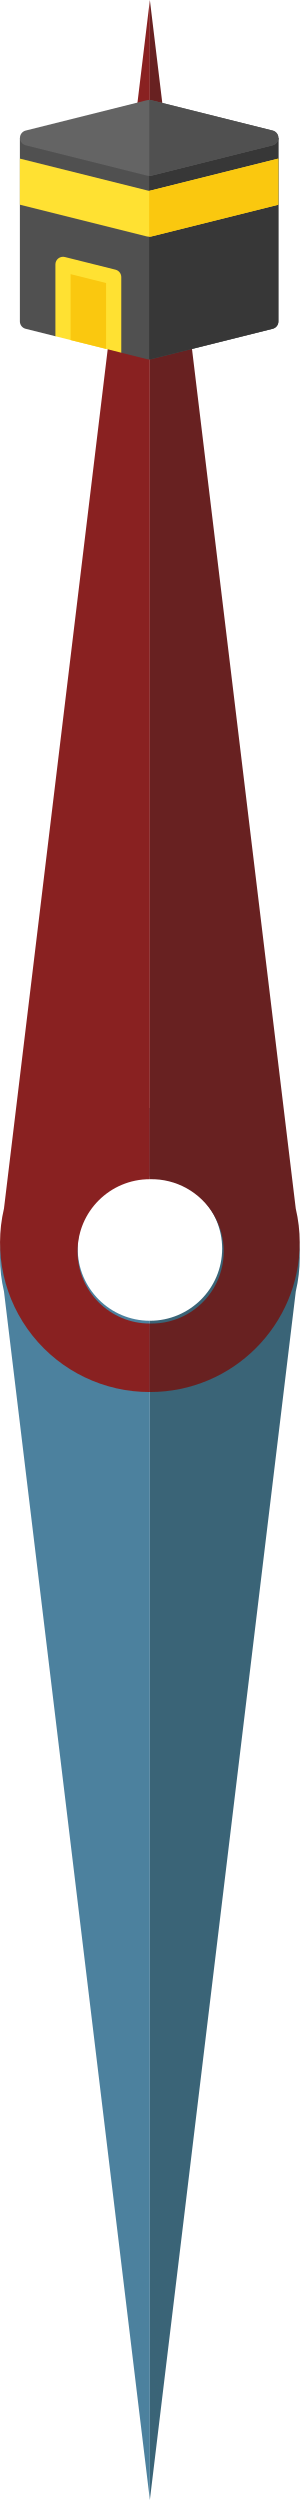
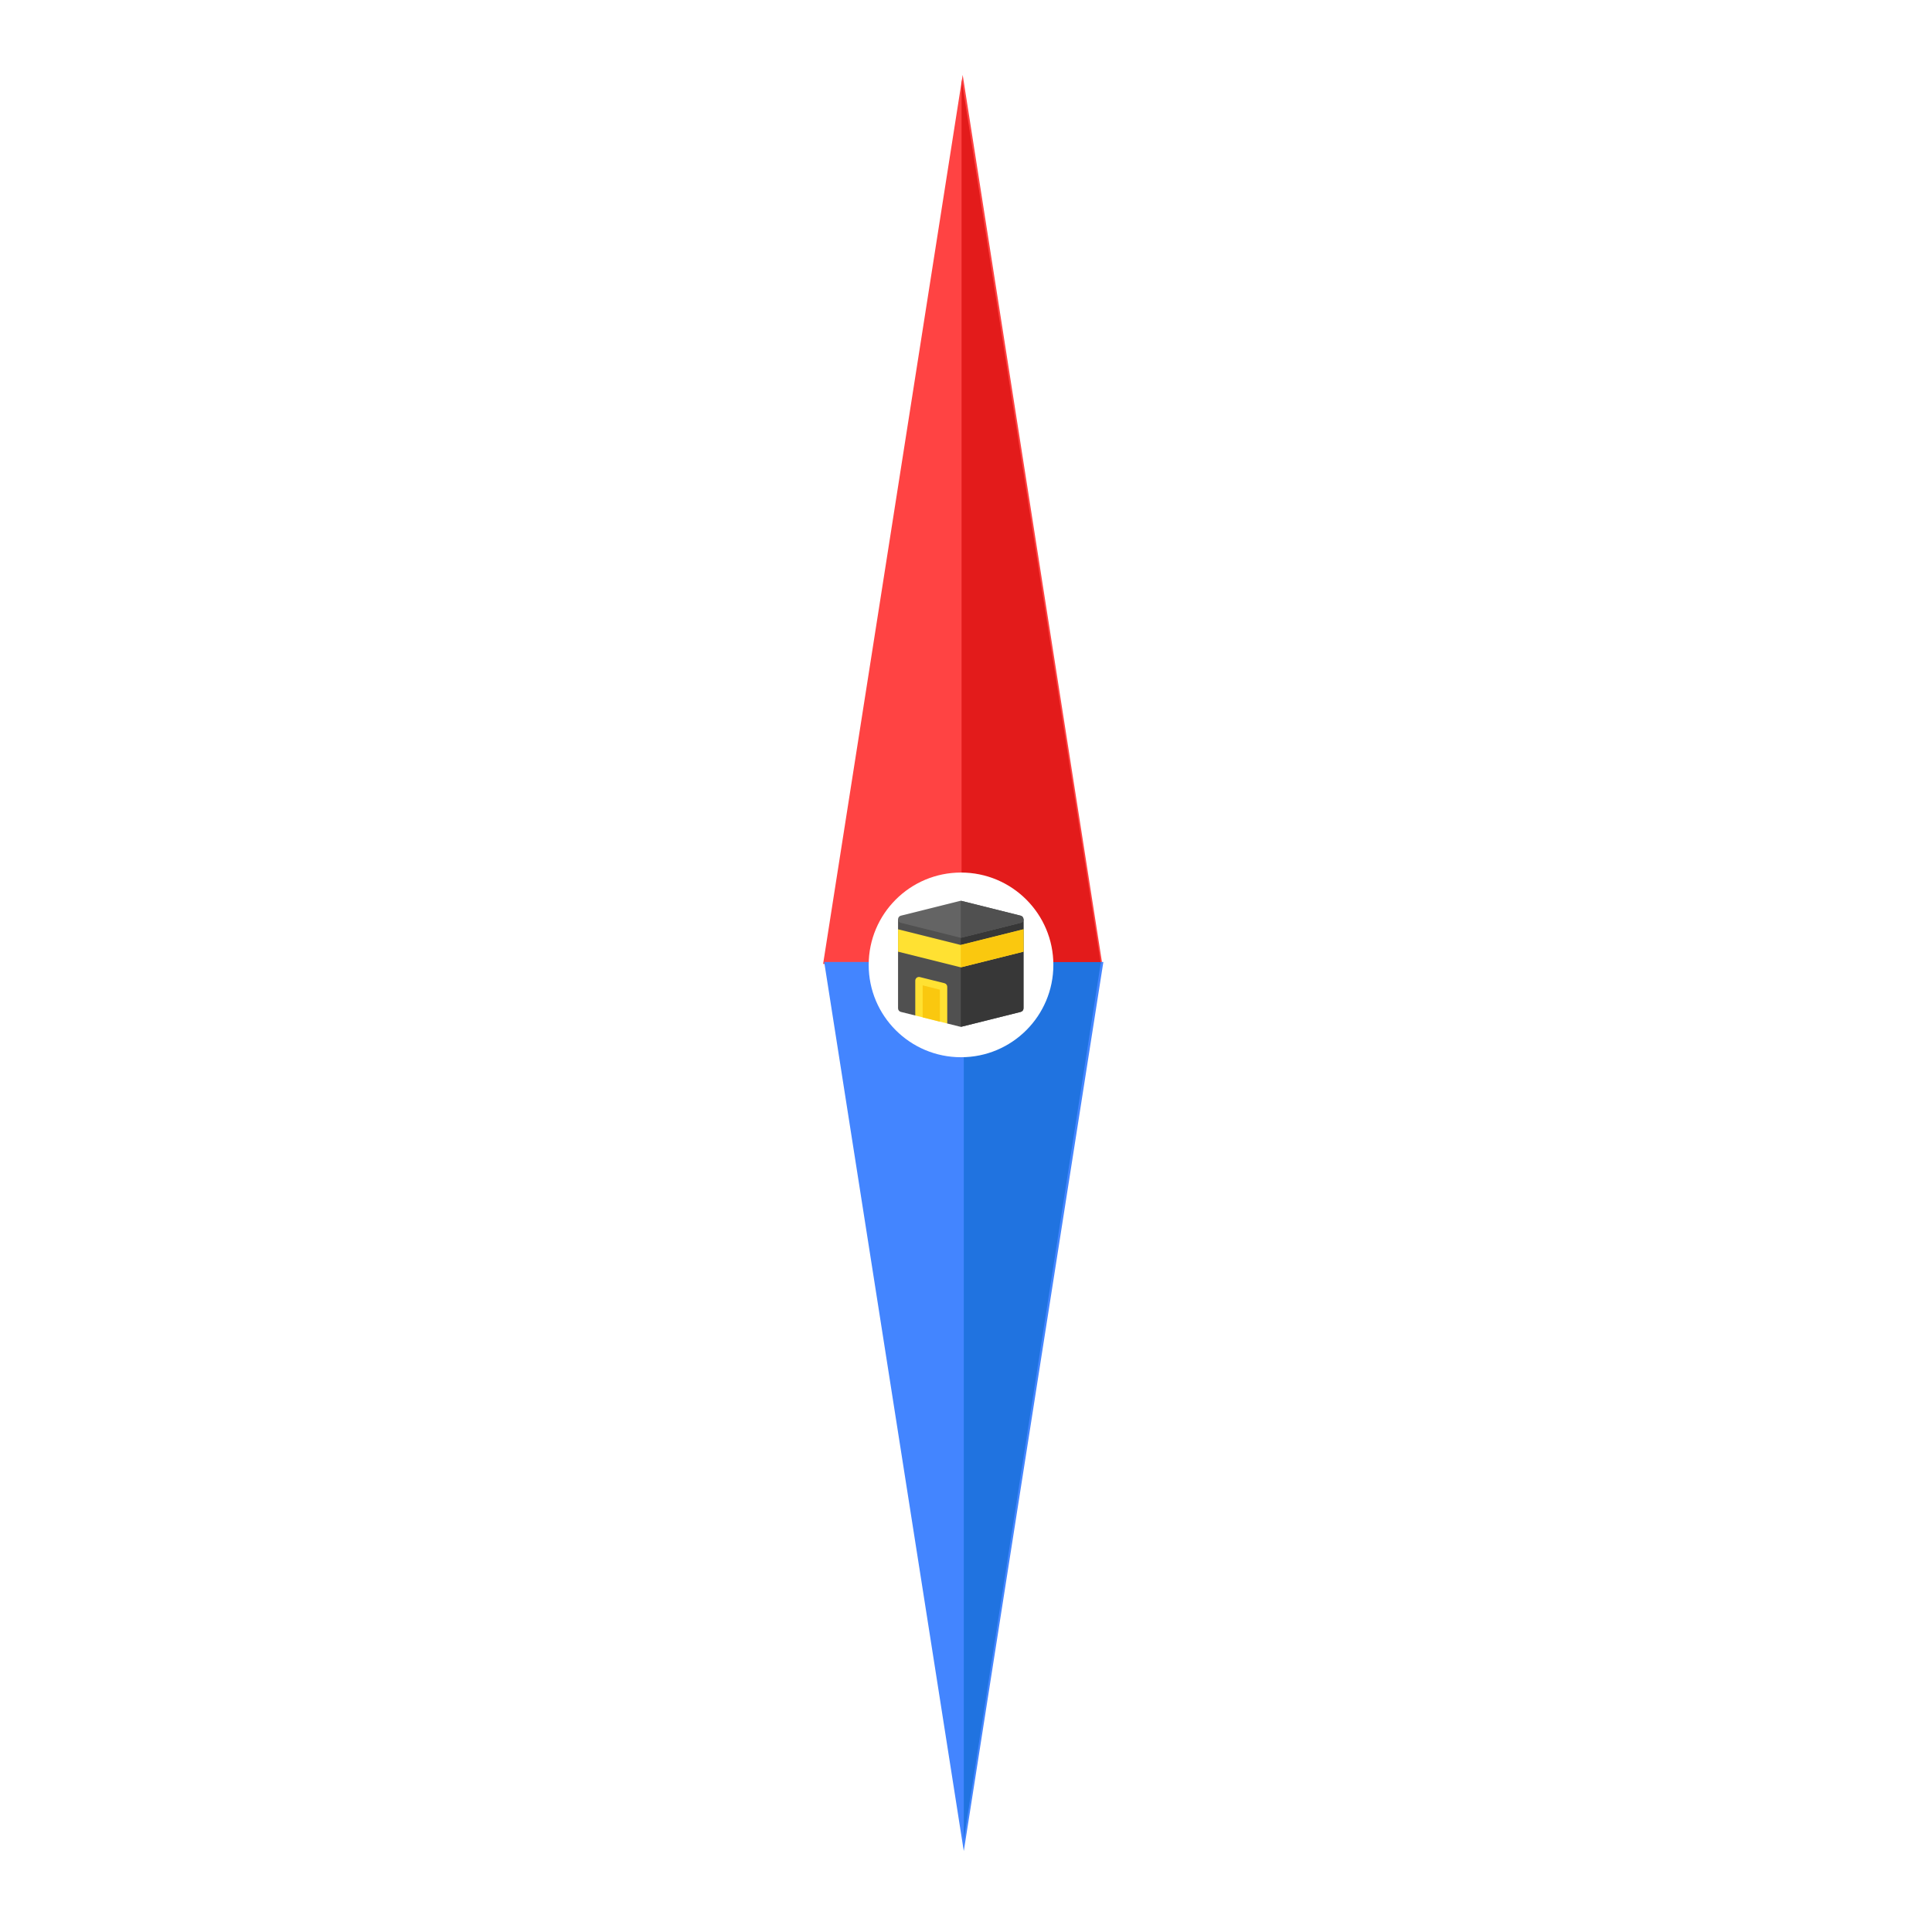
- <svg xmlns="http://www.w3.org/2000/svg" viewBox="0 0 75.36 628.58">
-   <g id="Layer_2" data-name="Layer 2">
-     <g id="Object">
-       <path d="M55.86,313.94a18.16,18.16,0,0,1-18.18,18.14V628.57L74.37,324.72a37.56,37.56,0,0,0-36.69-46.13V295.8A18.16,18.16,0,0,1,55.86,313.94Z" fill="#3a6477" />
-       <path d="M0,316.18a37.43,37.43,0,0,0,1,8.53L37.68,628.58h0V332.08a18.14,18.14,0,1,1,0-36.28V278.59h0A37.64,37.64,0,0,0,0,316.18Z" fill="#4c819e" />
-       <path d="M19.5,314.64a18.17,18.17,0,0,1,18.18-18.15V0L1,303.86A37.56,37.56,0,0,0,37.68,350V332.78A18.16,18.16,0,0,1,19.5,314.64Z" fill="#892121" />
-       <path d="M75.36,312.39a37.5,37.5,0,0,0-1-8.53L37.68,0h0V296.49a18.15,18.15,0,1,1,0,36.29V350h0A37.64,37.64,0,0,0,75.36,312.39Z" fill="#682121" />
-       <path d="M5,34.68V80.82a1.91,1.91,0,0,0,1.45,1.85l7.48,1.87,7.64-3.85,8.92,8L37,90.32a1.82,1.82,0,0,0,.46.06,1.84,1.84,0,0,0,.47-.06l30.59-7.65A1.9,1.9,0,0,0,70,80.82V34.68L37.5,42.81Z" fill="#505050" />
-       <path d="M37.5,42.81V90.38a1.84,1.84,0,0,0,.47-.06l30.59-7.65A1.9,1.9,0,0,0,70,80.82V34.68Z" fill="#373737" />
-       <path d="M5,39.88V51.47l32,8a2.19,2.19,0,0,0,.93,0l32-8V39.88L37.5,48Z" fill="#ffe132" />
-       <path d="M38,59.48l32-8V39.88L37.5,48V59.53A2.42,2.42,0,0,0,38,59.48Z" fill="#fac80f" />
-       <path d="M37.5,44.24a1.82,1.82,0,0,1-.46-.06L6.45,36.53a1.91,1.91,0,0,1,0-3.7L37,25.18a1.83,1.83,0,0,1,.93,0l30.59,7.65a1.91,1.91,0,0,1,0,3.7L38,44.18A1.84,1.84,0,0,1,37.5,44.24Z" fill="#646464" />
-       <path d="M38,44.18l30.59-7.65a1.91,1.91,0,0,0,0-3.7L38,25.18a1.84,1.84,0,0,0-.47-.06V44.24A1.84,1.84,0,0,0,38,44.18Z" fill="#505050" />
-       <path d="M29.05,67.81,16.3,64.62a1.91,1.91,0,0,0-2.37,1.86V84.54l16.56,4.14v-19A1.91,1.91,0,0,0,29.05,67.81Z" fill="#ffe132" />
-       <path d="M17.75,85.5l8.92,2.23V71.16l-8.92-2.23Z" fill="#fac80f" />
-     </g>
-   </g>
+ <svg xmlns="http://www.w3.org/2000/svg" xmlns:ns1="https://boxy-svg.com" viewBox="0 0 500 500">
+   <path d="M 249.142 19.382 L 285.265 249.47 L 213.018 249.47 L 249.142 19.382 Z" style="fill: rgb(255, 67, 67);" ns1:shape="triangle 213.018 19.382 72.247 230.088 0.5 0 1@dd92f5c1" />
+   <path d="M -249.427 -479.054 L -213.304 -248.966 L -285.551 -248.966 L -249.427 -479.054 Z" style="fill: rgb(67, 133, 255);" transform="matrix(-1, 0, 0, -1, 0, 0)" ns1:shape="triangle -285.551 -479.054 72.247 230.088 0.5 0 1@a3f72cfe" />
+   <path style="fill: rgb(227, 27, 27); stroke-width: 0px;" d="M 248.856 20.595 L 248.856 249.431 L 284.897 249.431 L 248.856 20.595 Z" />
+   <path style="stroke-width: 0px; fill: rgb(32, 115, 224); stroke-opacity: 0; vector-effect: non-scaling-stroke; stroke-miterlimit: 1;" d="M 249.428 476.116 L 249.428 248.988 L 284.916 248.988 L 249.428 476.116 Z" />
+   <circle style="fill: rgb(255, 255, 255);" cx="248.712" cy="249.712" r="23.898" />
+   <path d="M 232.415 237.906 L 232.415 260.951 C 232.415 261.389 232.713 261.771 233.138 261.877 L 236.872 262.811 L 240.691 260.888 L 245.147 264.879 L 248.417 265.697 C 248.493 265.716 248.571 265.725 248.649 265.725 C 248.726 265.725 248.805 265.716 248.88 265.697 L 264.159 261.877 C 264.584 261.771 264.883 261.389 264.883 260.951 L 264.883 237.906 L 248.649 241.964 Z M 232.415 237.906" fill="#505050" style="" />
+   <path d="M 248.649 241.964 L 248.649 265.725 C 248.726 265.725 248.805 265.716 248.88 265.697 L 264.159 261.877 C 264.584 261.771 264.883 261.389 264.883 260.951 L 264.883 237.906 Z M 248.649 241.964" fill="#373737" style="" />
+   <path d="M 232.415 240.502 L 232.415 246.291 L 248.417 250.291 C 248.493 250.31 248.571 250.319 248.649 250.319 C 248.726 250.319 248.805 250.31 248.88 250.291 L 264.883 246.291 L 264.883 240.502 L 248.649 244.561 Z M 232.415 240.502" fill="#ffe132" style="" />
+   <path d="M 248.88 250.291 L 264.883 246.291 L 264.883 240.502 L 248.649 244.561 L 248.649 250.319 C 248.726 250.319 248.805 250.31 248.88 250.291 Z M 248.88 250.291" fill="#fac80f" style="" />
+   <path d="M 248.649 242.68 C 248.571 242.68 248.493 242.671 248.417 242.652 L 233.138 238.832 C 232.713 238.726 232.415 238.344 232.415 237.906 C 232.415 237.468 232.713 237.086 233.138 236.979 L 248.417 233.16 C 248.569 233.121 248.728 233.121 248.88 233.16 L 264.159 236.979 C 264.584 237.086 264.883 237.468 264.883 237.906 C 264.883 238.344 264.584 238.726 264.159 238.832 L 248.88 242.652 C 248.805 242.671 248.726 242.68 248.649 242.68 Z M 248.649 242.68" fill="#646464" style="" />
+   <path d="M 248.88 242.652 L 264.159 238.832 C 264.584 238.726 264.883 238.344 264.883 237.906 C 264.883 237.468 264.584 237.086 264.159 236.979 L 248.88 233.16 C 248.805 233.141 248.726 233.131 248.649 233.131 L 248.649 242.68 C 248.726 242.68 248.805 242.671 248.88 242.652 Z M 248.88 242.652" fill="#505050" style="" />
+   <path d="M 244.424 254.455 L 238.057 252.863 C 237.772 252.792 237.47 252.856 237.239 253.037 C 237.007 253.217 236.872 253.495 236.872 253.789 L 236.872 262.811 L 245.147 264.879 L 245.147 255.381 C 245.147 254.942 244.849 254.561 244.424 254.455 Z M 244.424 254.455" fill="#ffe132" style="" />
+   <path d="M 238.781 263.288 L 243.238 264.402 L 243.238 256.126 L 238.781 255.012 Z M 238.781 263.288" fill="#fac80f" style="" />
</svg>
